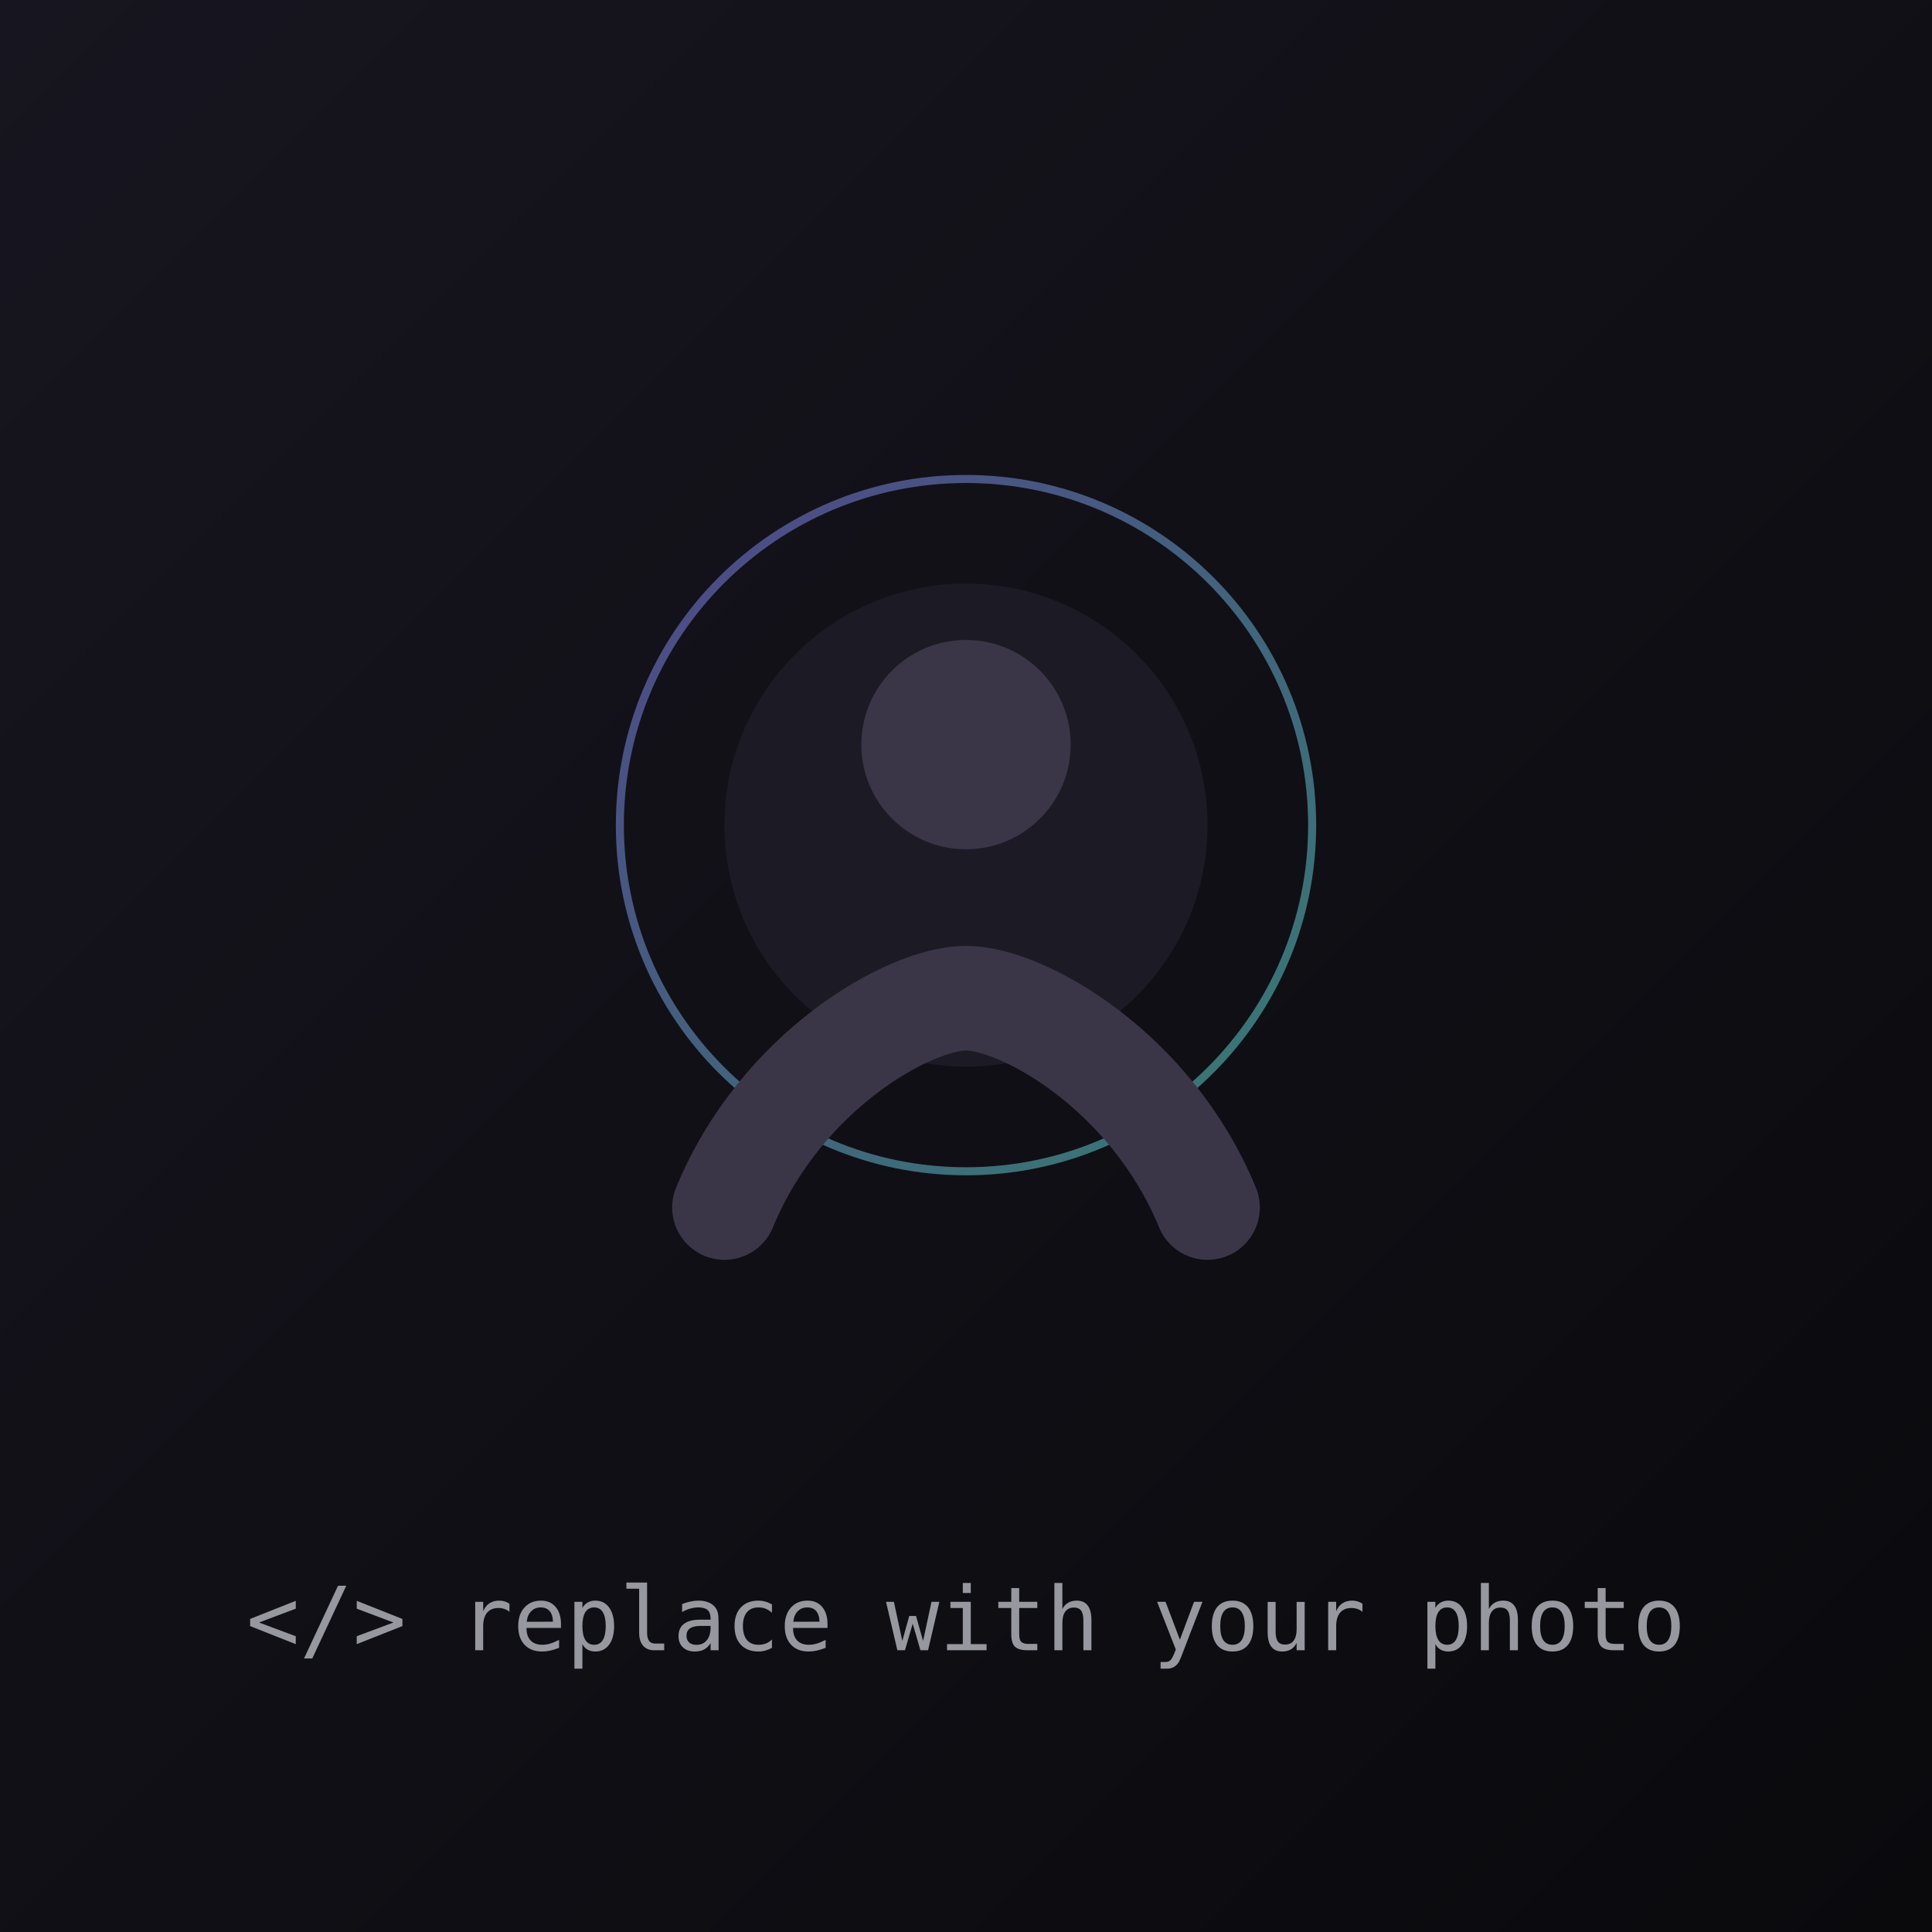
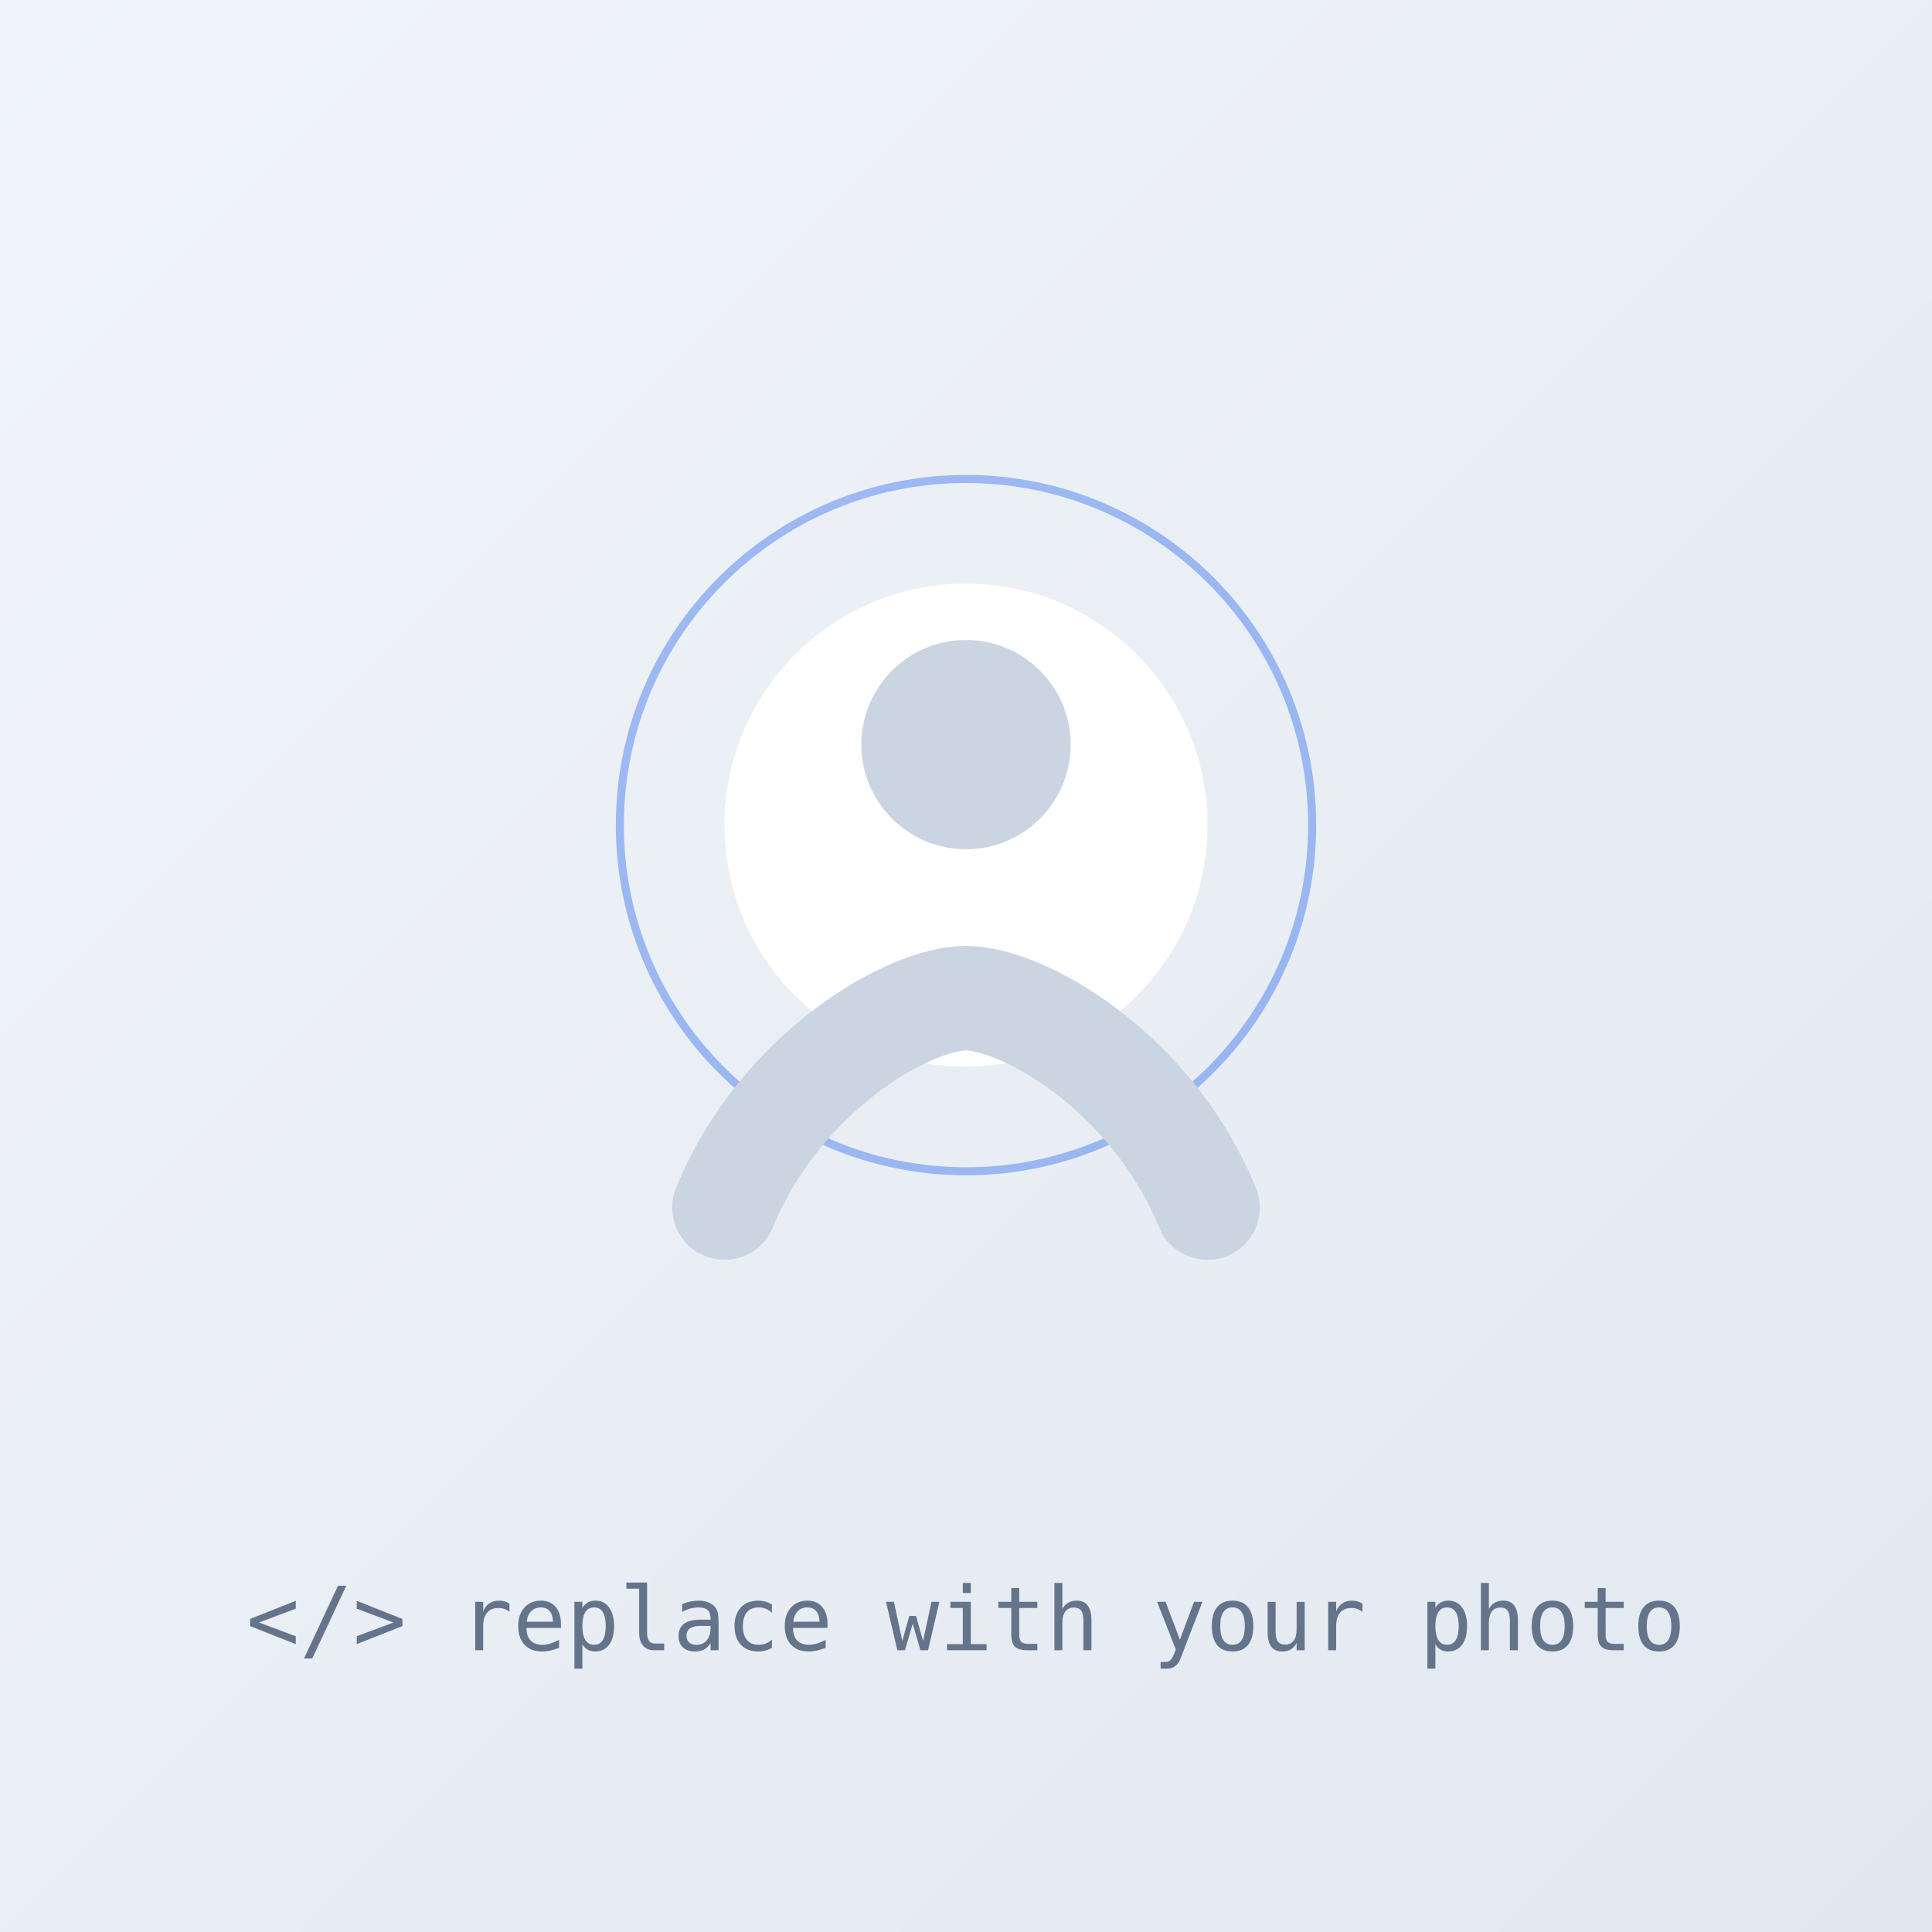
<svg xmlns="http://www.w3.org/2000/svg" viewBox="0 0 480 480" width="480" height="480">
  <defs>
    <linearGradient id="bg" x1="0" y1="0" x2="1" y2="1">
-       <stop offset="0%" stop-color="#17151f" />
-       <stop offset="100%" stop-color="#0a0a0d" />
-     </linearGradient>
-     <linearGradient id="ring" x1="0" y1="0" x2="1" y2="1">
-       <stop offset="0%" stop-color="#8b7cf6" />
-       <stop offset="100%" stop-color="#5eead4" />
+       <stop offset="0%" stop-color="#f1f5f9" />
+       <stop offset="100%" stop-color="#e2e8f0" />
    </linearGradient>
  </defs>
  <rect width="480" height="480" fill="url(#bg)" />
-   <circle cx="240" cy="205" r="86" fill="none" stroke="url(#ring)" stroke-width="2" opacity="0.5" />
-   <circle cx="240" cy="205" r="60" fill="#1c1a24" />
-   <circle cx="240" cy="185" r="26" fill="#3a3648" />
-   <path d="M180 300c14-34 46-52 60-52s46 18 60 52" fill="none" stroke="#3a3648" stroke-width="26" stroke-linecap="round" />
-   <text x="240" y="410" text-anchor="middle" font-family="ui-monospace, Menlo, monospace" font-size="22" fill="#97979f">&lt;/&gt; replace with your photo</text>
+   <circle cx="240" cy="205" r="86" fill="none" stroke="#2563eb" stroke-width="2" opacity="0.4" />
+   <circle cx="240" cy="205" r="60" fill="#ffffff" />
+   <circle cx="240" cy="185" r="26" fill="#cbd5e1" />
+   <path d="M180 300c14-34 46-52 60-52s46 18 60 52" fill="none" stroke="#cbd5e1" stroke-width="26" stroke-linecap="round" />
+   <text x="240" y="410" text-anchor="middle" font-family="ui-monospace, Menlo, monospace" font-size="22" fill="#64748b">&lt;/&gt; replace with your photo</text>
</svg>
